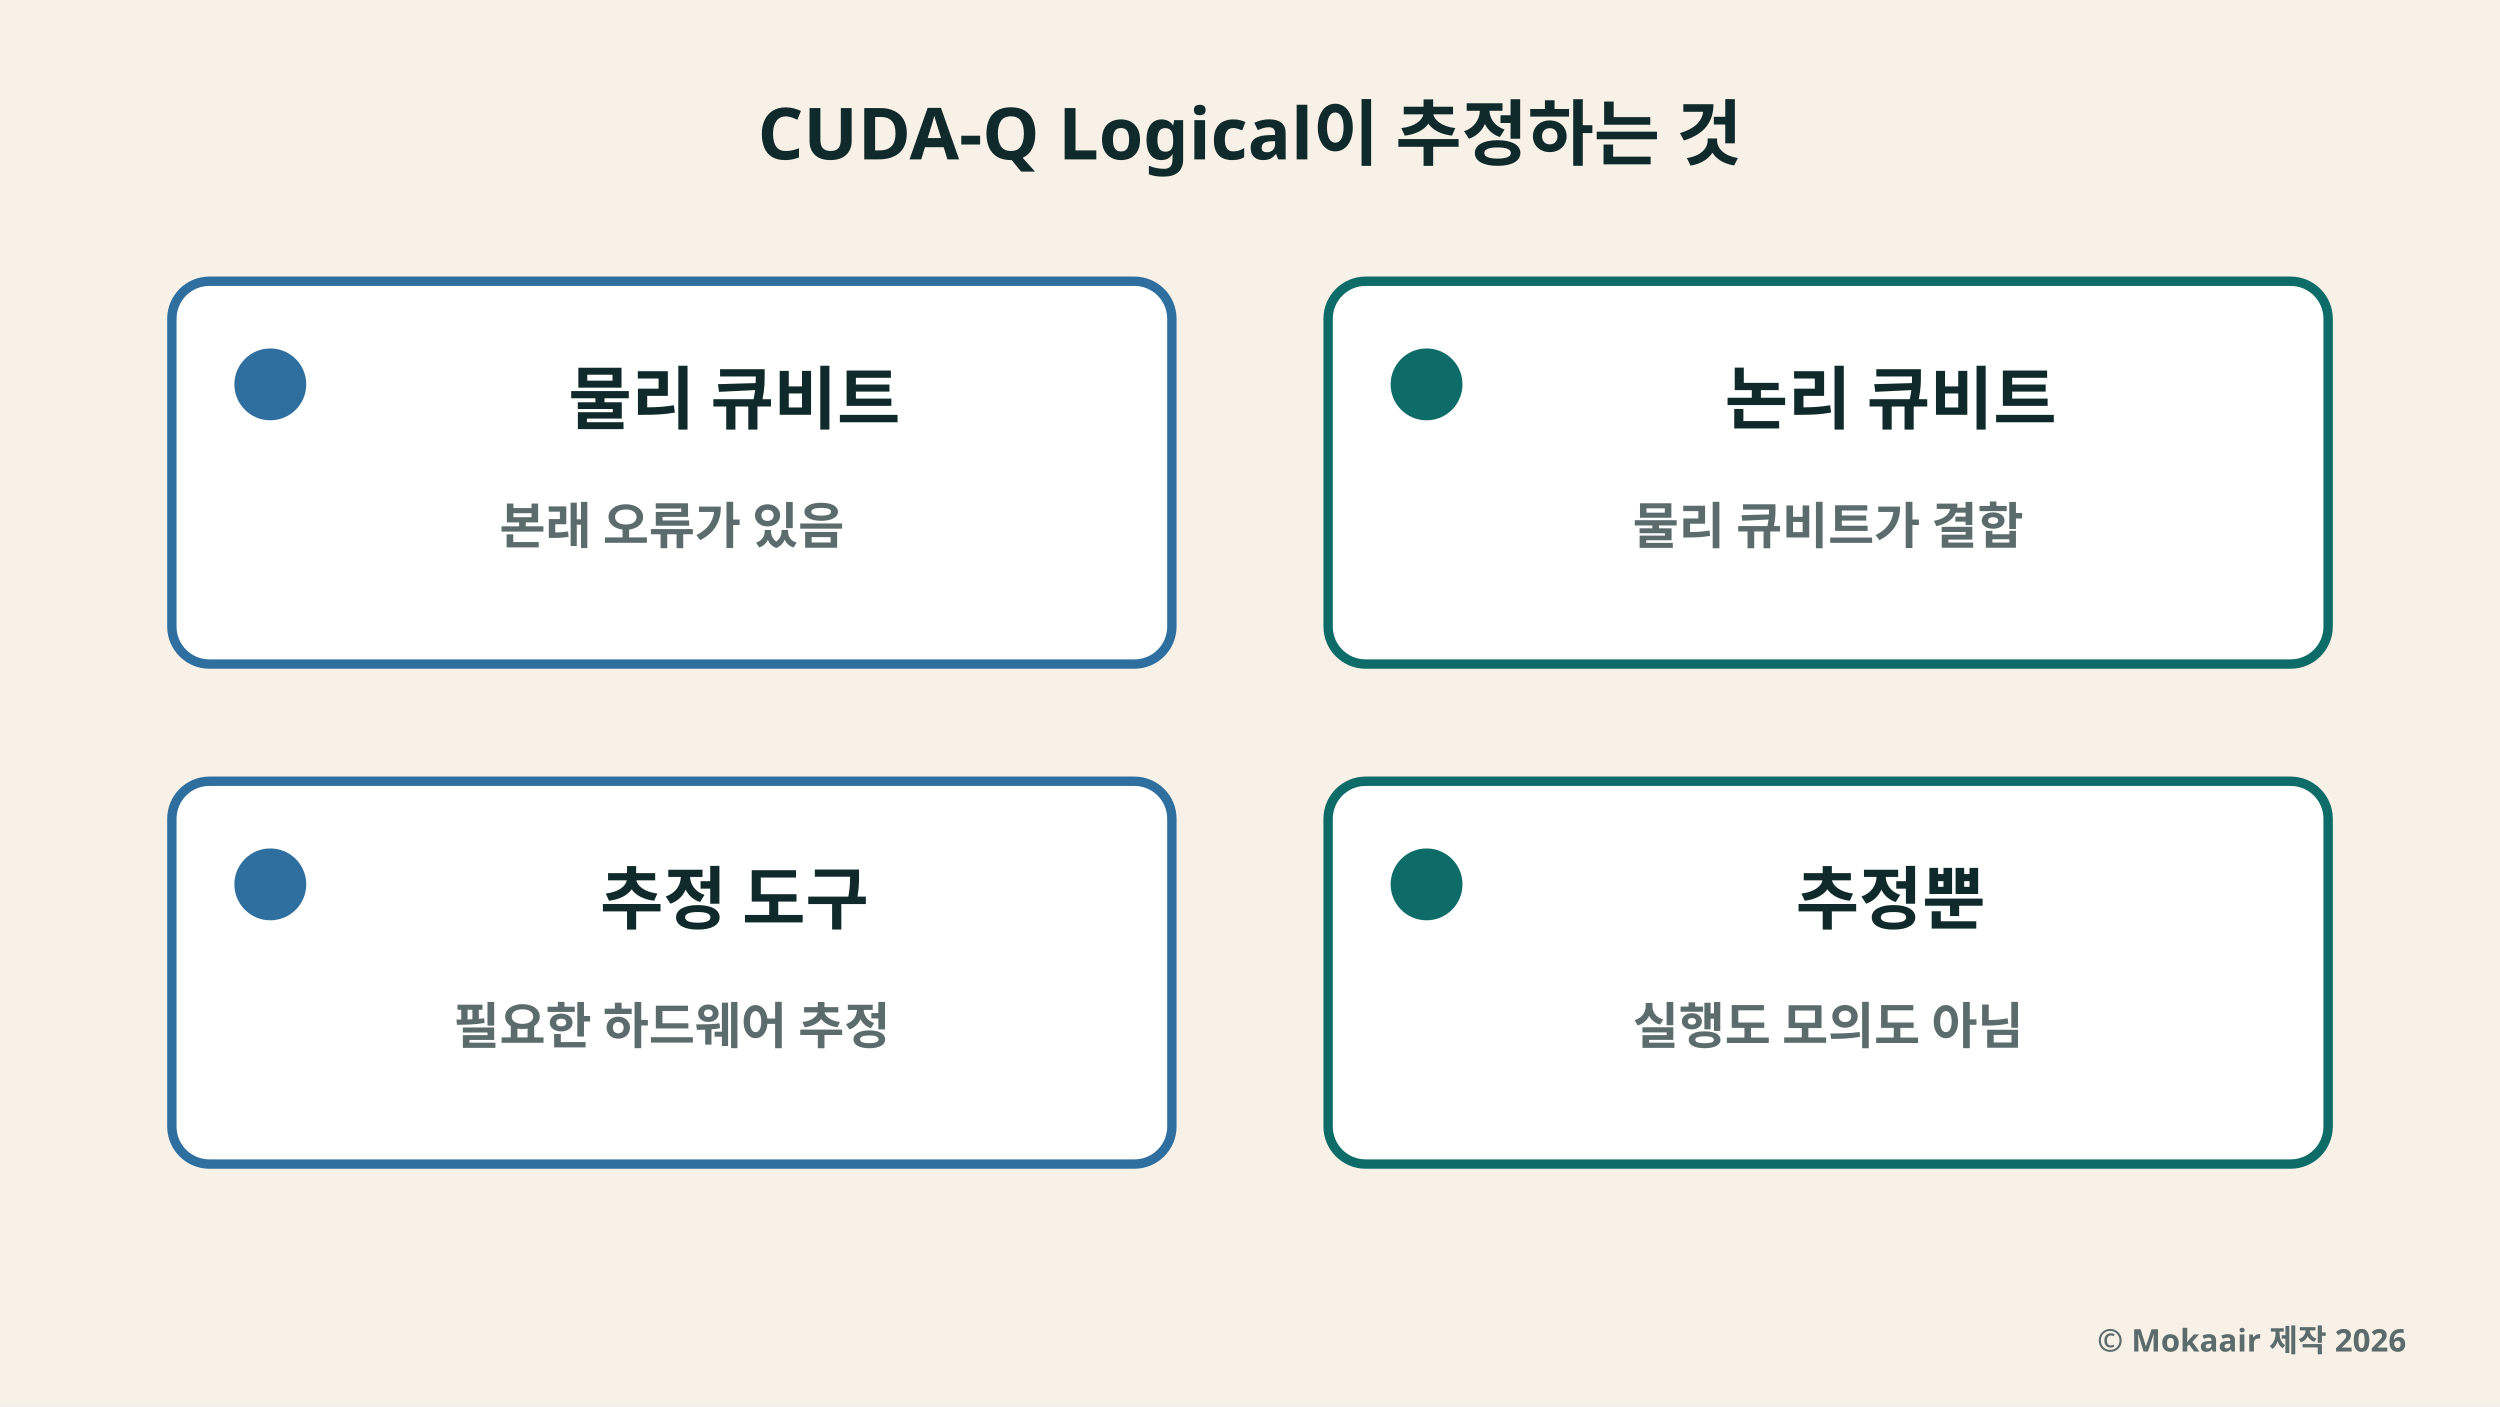
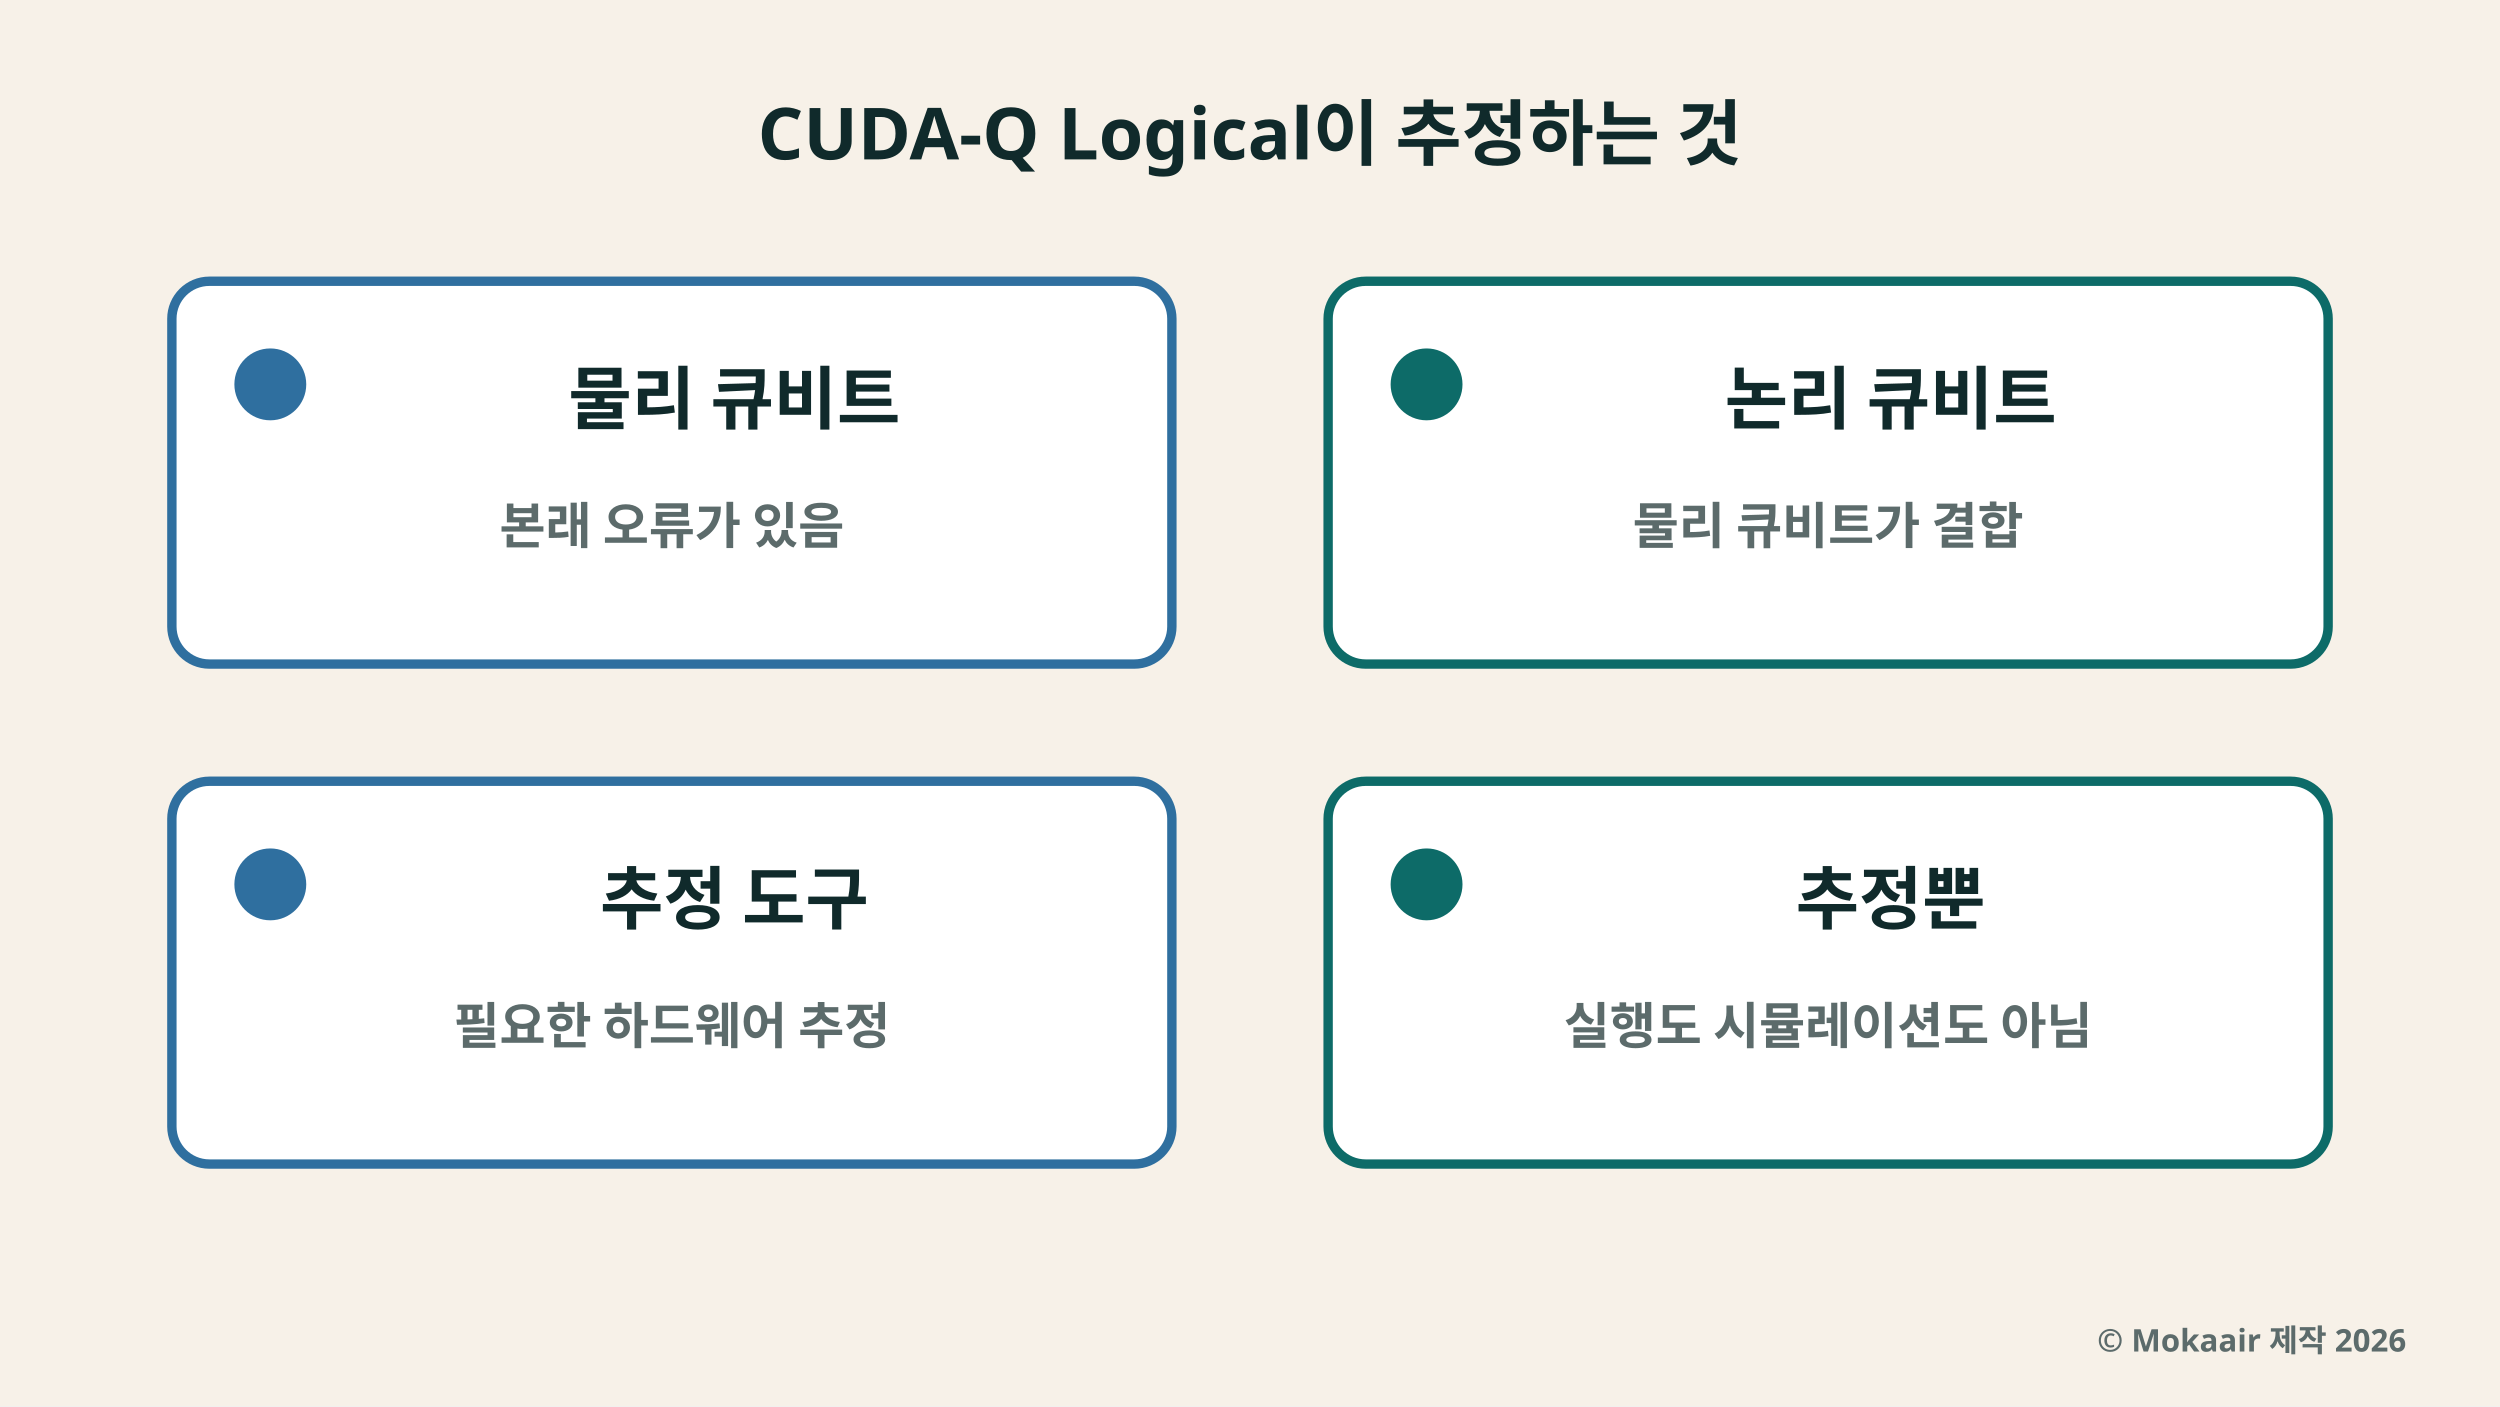
<svg xmlns="http://www.w3.org/2000/svg" viewBox="0 0 1600 900" width="1600" height="900" role="img" aria-labelledby="title desc" font-family="'Microsoft JhengHei','Noto Sans TC',sans-serif">
  <rect width="1600" height="900" fill="#F7F1E8" />
  <text x="800" y="102" font-size="46" font-weight="600" fill="#102A2B" text-anchor="middle">CUDA-Q Logical이 추정하는 것</text>
  <rect x="110" y="180" width="640" height="245" rx="24" fill="#FFFFFF" stroke="#2F6F9F" stroke-width="6" />
  <circle cx="173" cy="246" r="23" fill="#2F6F9F" stroke="none" stroke-width="6" />
  <text x="470" y="271" font-size="44" font-weight="600" fill="#102A2B" text-anchor="middle">물리 큐비트</text>
  <text x="430" y="348" font-size="32" font-weight="600" fill="#5C6B6B" text-anchor="middle">본래 오류가 있음</text>
  <rect x="850" y="180" width="640" height="245" rx="24" fill="#FFFFFF" stroke="#0D6B68" stroke-width="6" />
  <circle cx="913" cy="246" r="23" fill="#0D6B68" stroke="none" stroke-width="6" />
  <text x="1210" y="271" font-size="44" font-weight="600" fill="#102A2B" text-anchor="middle">논리 큐비트</text>
  <text x="1170" y="348" font-size="32" font-weight="600" fill="#5C6B6B" text-anchor="middle">물리 큐비트가 결합</text>
  <rect x="110" y="500" width="640" height="245" rx="24" fill="#FFFFFF" stroke="#2F6F9F" stroke-width="6" />
  <circle cx="173" cy="566" r="23" fill="#2F6F9F" stroke="none" stroke-width="6" />
  <text x="470" y="591" font-size="44" font-weight="600" fill="#102A2B" text-anchor="middle">추정 도구</text>
  <text x="430" y="668" font-size="32" font-weight="600" fill="#5C6B6B" text-anchor="middle">필요한 하드웨어 추정</text>
  <rect x="850" y="500" width="640" height="245" rx="24" fill="#FFFFFF" stroke="#0D6B68" stroke-width="6" />
  <circle cx="913" cy="566" r="23" fill="#0D6B68" stroke="none" stroke-width="6" />
  <text x="1210" y="591" font-size="44" font-weight="600" fill="#102A2B" text-anchor="middle">추정뿐</text>
-   <text x="1170" y="668" font-size="32" font-weight="600" fill="#5C6B6B" text-anchor="middle">실행도 모의도 아님</text>
+   <text x="1170" y="668" font-size="32" font-weight="600" fill="#5C6B6B" text-anchor="middle">실행도 시뮬레이션도 아님</text>
  <text x="1540" y="865" font-size="20" font-weight="600" fill="#5C6B6B" text-anchor="end">© Mokaair 제작 2026</text>
</svg>
